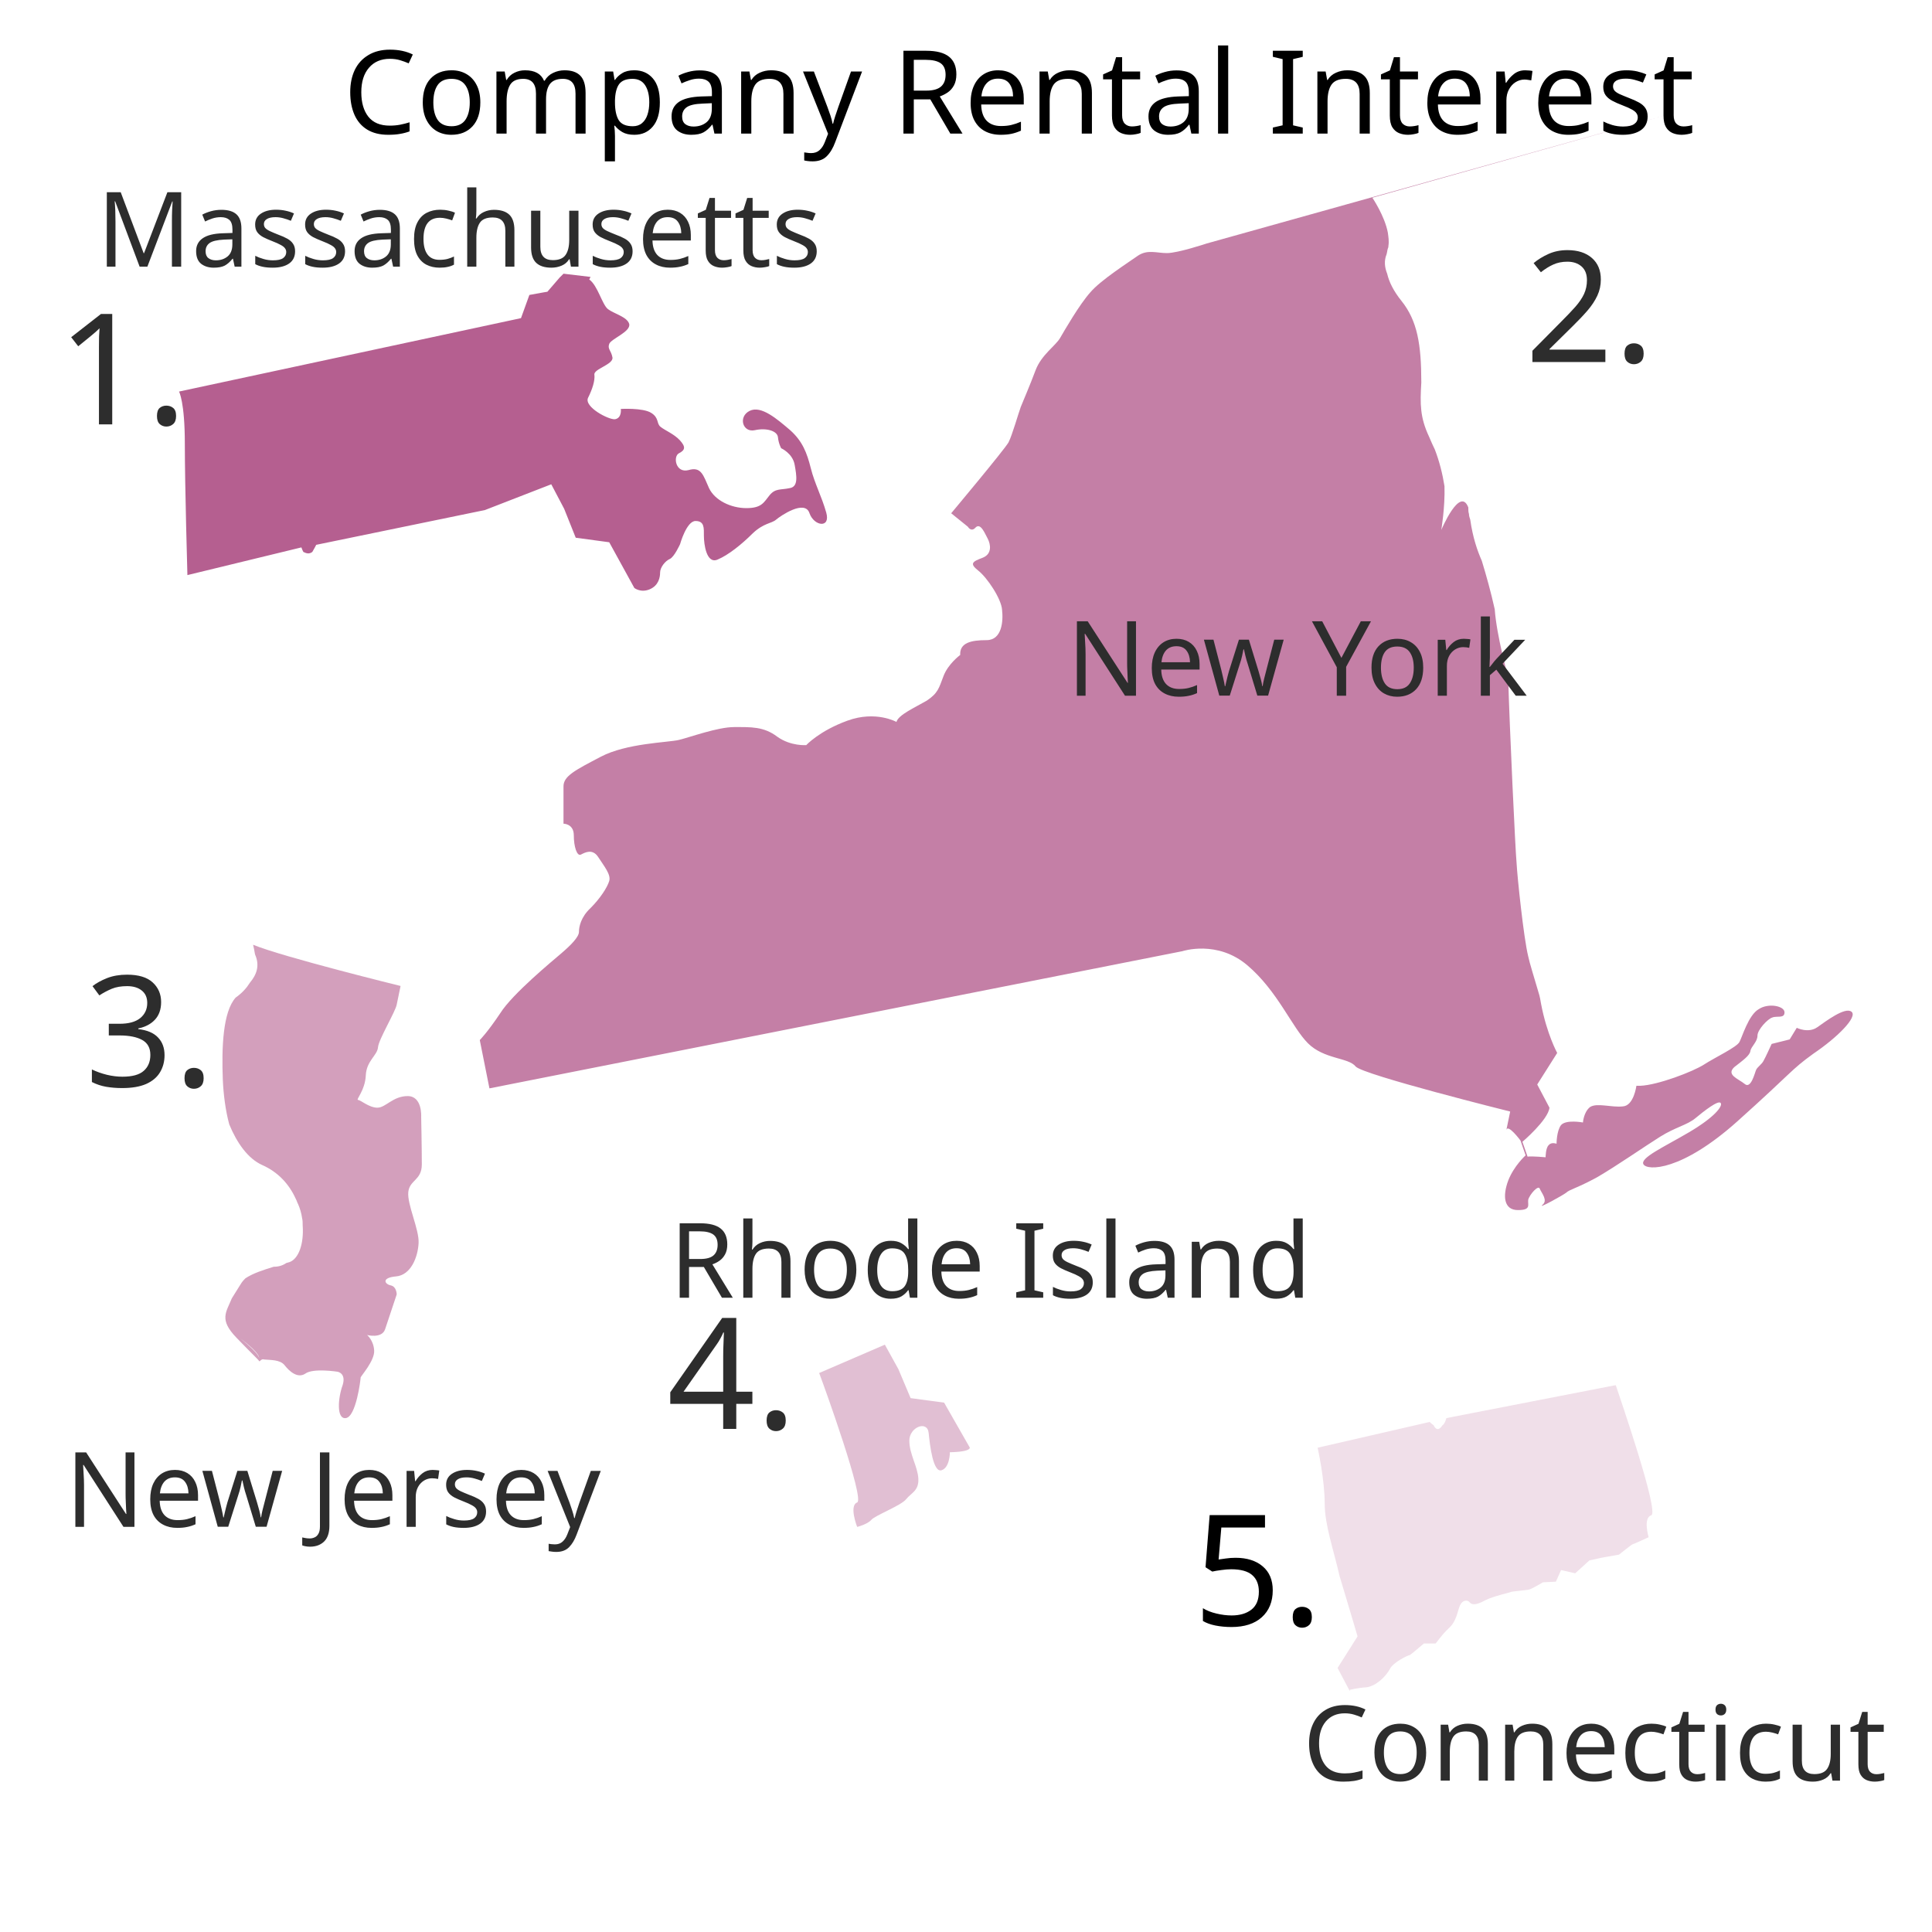
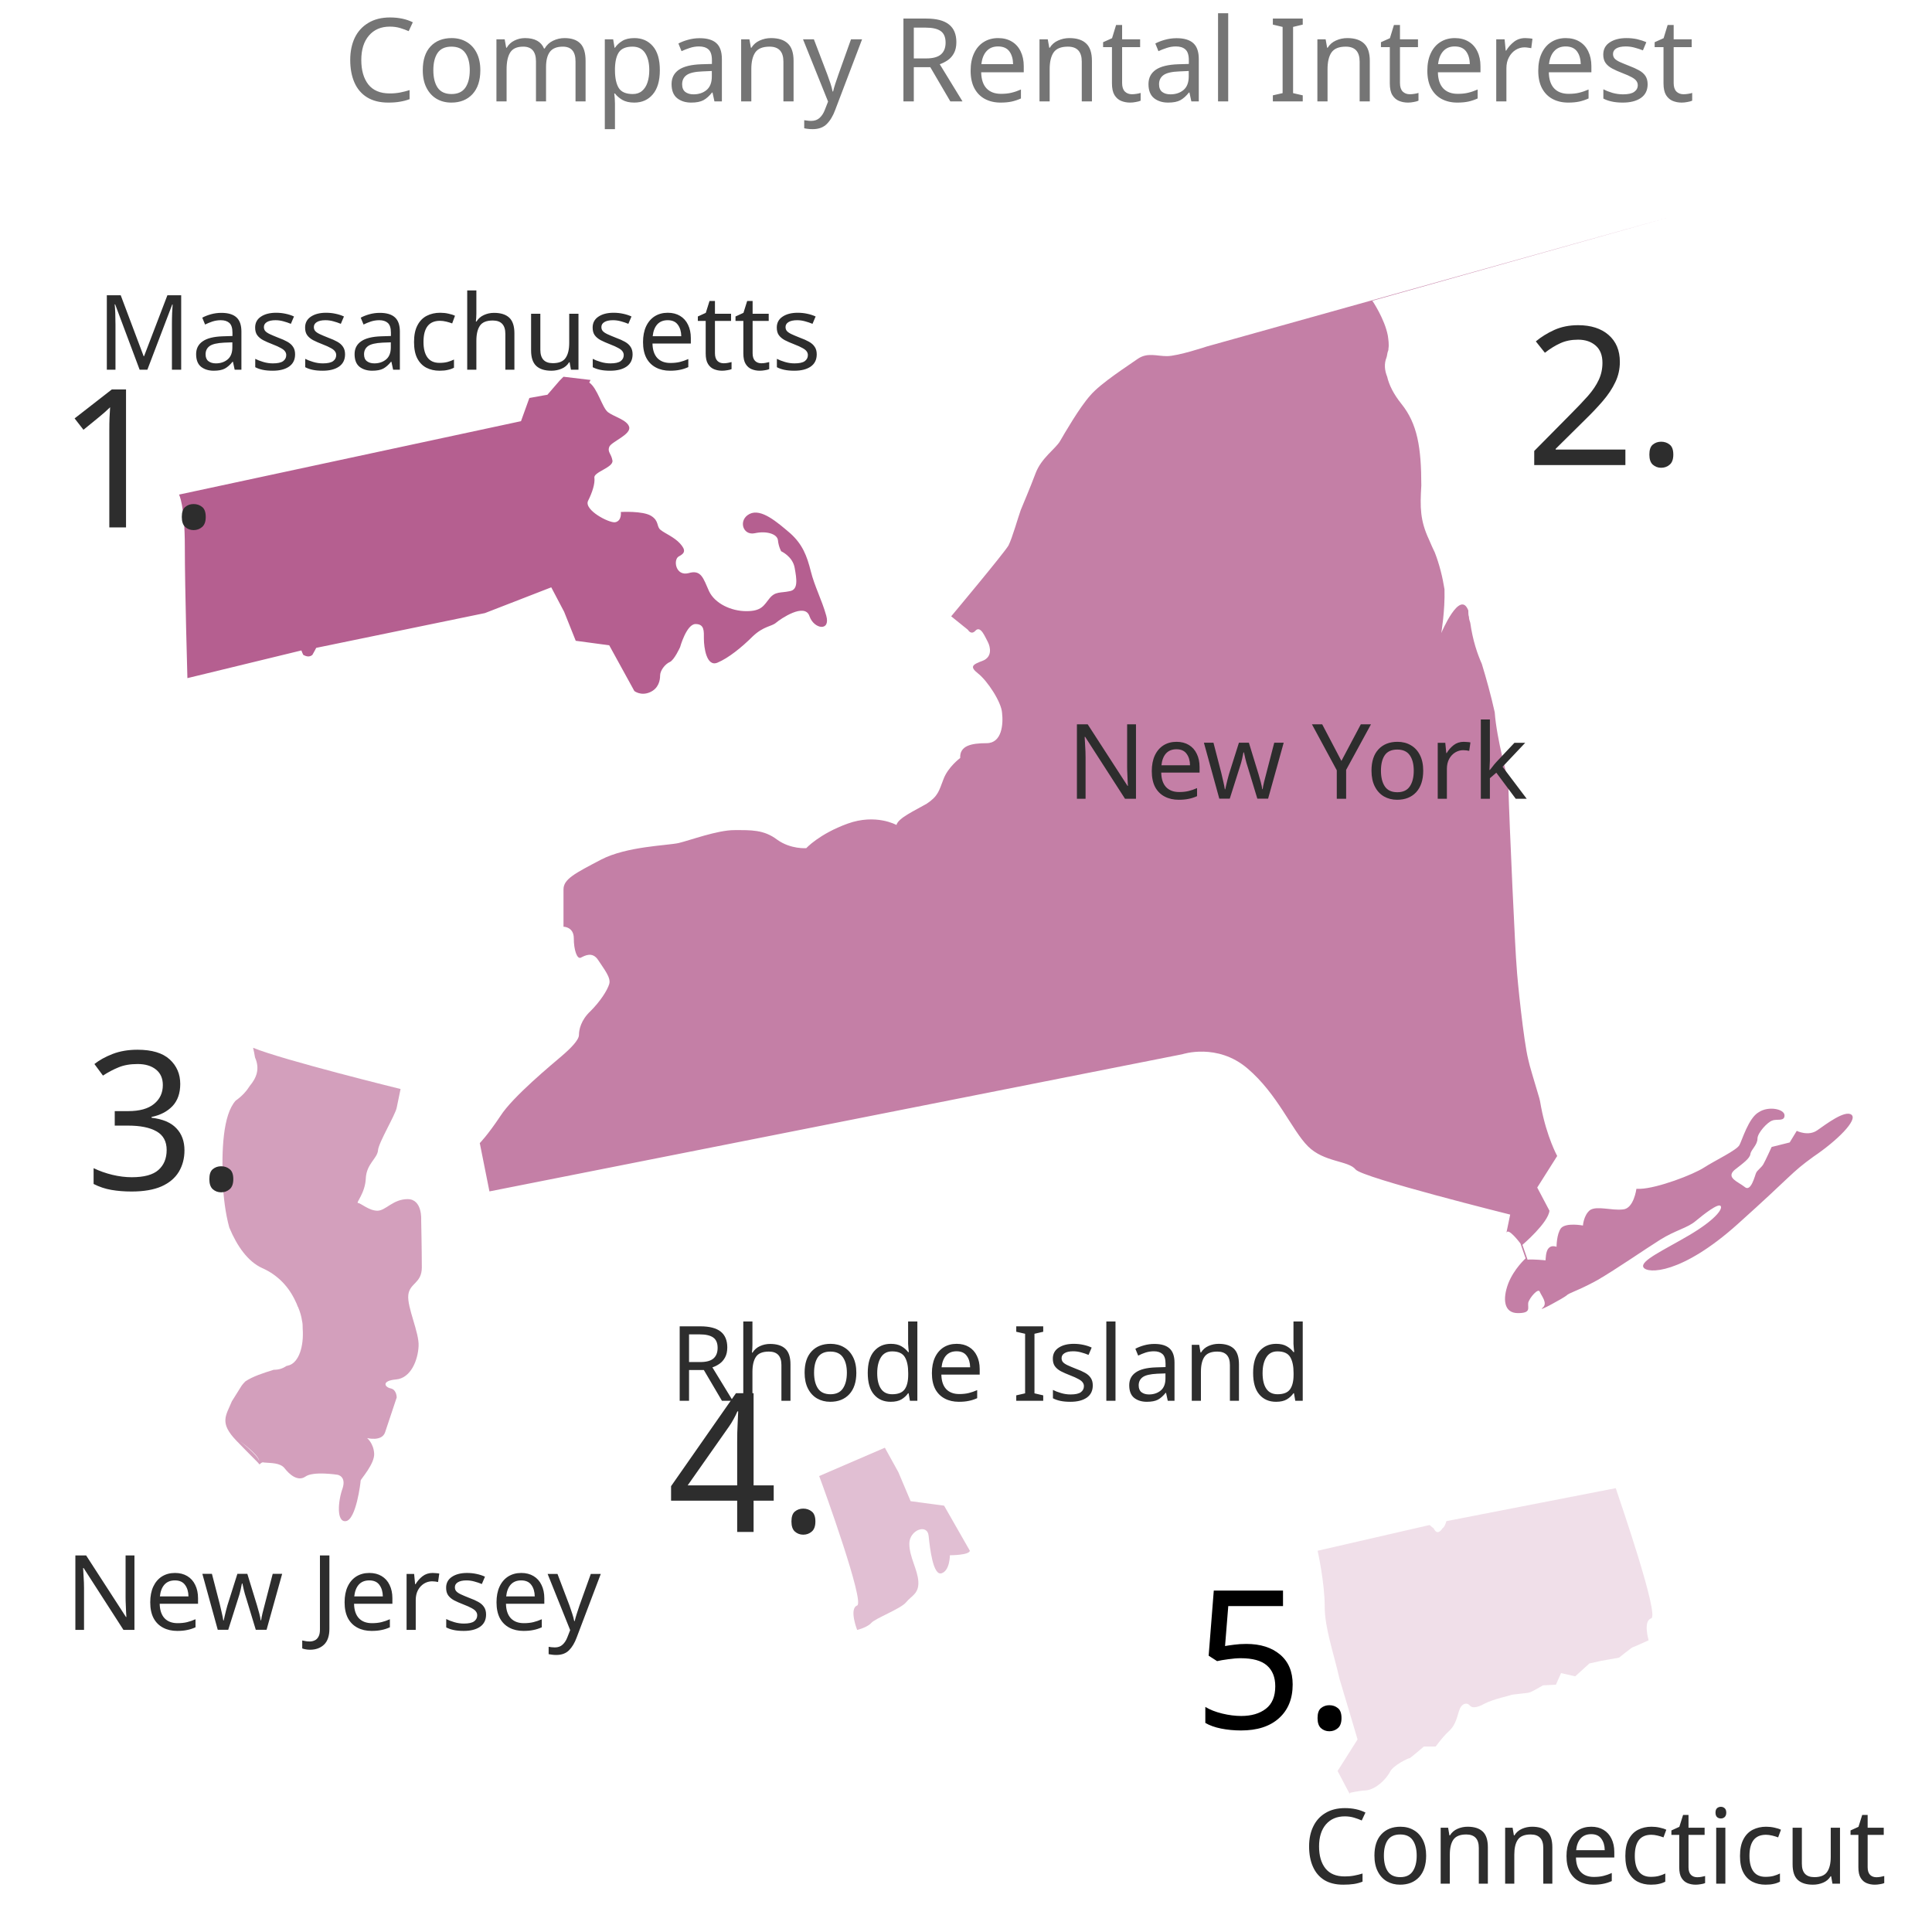
<svg xmlns="http://www.w3.org/2000/svg" version="1.1" id="Layer_1" x="0px" y="0px" viewBox="0 0 300 300" style="enable-background:new 0 0 300 300;" xml:space="preserve">
  <style type="text/css">
	.st0{fill:#B55F90;}
	.st1{opacity:0.8;}
	.st2{opacity:0.6;fill:#B55F90;enable-background:new    ;}
	.st3{opacity:0.4;fill:#B55F90;enable-background:new    ;}
	.st4{opacity:0.2;fill:#B55F90;enable-background:new    ;}
	.st5{fill:none;}
	.st6{fill:#2D2D2D;}
	.st7{font-family:'GoodlifeBrush';}
	.st8{font-size:16.2px;}
- 	.st9{font-size:24px;}
- 	.st10{font-size:18px;}
+ 	.st9{font-size:30px;}
+ 	.st10{fill:#757575;}
+ 	.st11{font-size:18px;}
</style>
-   <path class="st0" d="M128.3,79.6c-0.7-2.5-1.8-4.5-2.4-6.9s-1.3-4.2-3.2-5.9c-2-1.7-4.5-3.9-6.3-3s-1.1,3.4,0.8,3  c1.8-0.4,3.5,0.1,3.6,1.1s0.5,1.7,0.5,1.7s1.8,0.8,2.1,2.6c0.3,1.7,0.6,3.4-0.8,3.6c-1.4,0.3-2.2,0-3.1,1.1s-1.2,2-3.6,2  s-4.9-1.2-5.8-3.1c-0.9-2-1.2-3.4-3.2-2.8c-2,0.5-2.4-2.1-1.5-2.6c1-0.5,1.1-1,0.2-2s-2.4-1.6-3-2.1c-0.7-0.5-0.2-1.4-1.5-2.2  c-1.3-0.8-4.7-0.6-4.7-0.6s0.2,1.4-0.9,1.6c-1,0.1-4.8-1.9-4.2-3.3c0.7-1.4,1.1-2.7,1-3.6c-0.2-0.9,3-1.6,2.8-2.7  c-0.2-1.1-0.8-1.3-0.5-2.1c0.3-0.8,3.4-1.9,3.1-3.1c-0.3-1.1-2.4-1.6-3.3-2.3c-0.9-0.7-1.6-3.7-2.9-4.6c0,0,0.1-0.2,0.2-0.4  l-4.2-0.5l-0.6,0.6L85,45.3l-0.6,0.1l-2.2,0.4l-1.3,3.6L27.8,60.8c0,0,0.9,1.6,0.9,8.1s0.4,20.4,0.4,20.4L46.8,85  c0.1,0.3,0.2,0.5,0.3,0.7c0.4,0.2,0.9,0.4,1.4,0c0.3-0.5,0.6-1.1,0.6-1.1l26.2-5.4l10.3-4l2,3.8l1.8,4.5l5.2,0.7l3.9,7.1  c0,0,1,0.8,2.4,0.2c1.4-0.6,1.6-1.9,1.6-2.6c0-0.8,0.8-1.8,1.5-2.1c0.7-0.3,1.6-2.3,1.6-2.3s1-3.6,2.4-3.6s1.3,1.1,1.3,2.3  c0,1.3,0.4,4.4,2.1,3.7c1.7-0.7,3.8-2.4,5.5-4.1c1.7-1.6,2.9-1.5,3.6-2.1s4.5-3.2,5.2-1C126.4,81.7,129,82.1,128.3,79.6z" />
+   <path class="st0" d="M128.3,95.6c-0.7-2.5-1.8-4.5-2.4-6.9s-1.3-4.2-3.2-5.9c-2-1.7-4.5-3.9-6.3-3s-1.1,3.4,0.8,3  c1.8-0.4,3.5,0.1,3.6,1.1s0.5,1.7,0.5,1.7s1.8,0.8,2.1,2.6c0.3,1.7,0.6,3.4-0.8,3.6c-1.4,0.3-2.2,0-3.1,1.1s-1.2,2-3.6,2  s-4.9-1.2-5.8-3.1c-0.9-2-1.2-3.4-3.2-2.8c-2,0.5-2.4-2.1-1.5-2.6c1-0.5,1.1-1,0.2-2s-2.4-1.6-3-2.1c-0.7-0.5-0.2-1.4-1.5-2.2  c-1.3-0.8-4.7-0.6-4.7-0.6s0.2,1.4-0.9,1.6c-1,0.1-4.8-1.9-4.2-3.3c0.7-1.4,1.1-2.7,1-3.6c-0.2-0.9,3-1.6,2.8-2.7s-0.8-1.3-0.5-2.1  s3.4-1.9,3.1-3.1c-0.3-1.1-2.4-1.6-3.3-2.3s-1.6-3.7-2.9-4.6c0,0,0.1-0.2,0.2-0.4l-4.2-0.5l-0.6,0.6L85,61.3l-0.6,0.1l-2.2,0.4  l-1.3,3.6L27.8,76.8c0,0,0.9,1.6,0.9,8.1s0.4,20.4,0.4,20.4l17.7-4.3c0.1,0.3,0.2,0.5,0.3,0.7c0.4,0.2,0.9,0.4,1.4,0  c0.3-0.5,0.6-1.1,0.6-1.1l26.2-5.4l10.3-4l2,3.8l1.8,4.5l5.2,0.7l3.9,7.1c0,0,1,0.8,2.4,0.2c1.4-0.6,1.6-1.9,1.6-2.6  c0-0.8,0.8-1.8,1.5-2.1c0.7-0.3,1.6-2.3,1.6-2.3s1-3.6,2.4-3.6s1.3,1.1,1.3,2.3c0,1.3,0.4,4.4,2.1,3.7c1.7-0.7,3.8-2.4,5.5-4.1  c1.7-1.6,2.9-1.5,3.6-2.1s4.5-3.2,5.2-1C126.4,97.7,129,98.1,128.3,95.6z" />
  <g class="st1">
-     <path class="st0" d="M230.1,87.1c-0.7-1.6-1.4-3.6-1.8-6.4c-0.1-0.3-0.2-0.6-0.2-0.9c-0.1-0.3-0.1-0.6-0.1-0.8c0-0.1,0-0.1,0-0.2   c-1.3-3.4-4.2,3.5-4.2,3.5s0.6-3.5,0.5-6.8c-0.3-1.9-0.8-3.9-1.5-5.7c-0.3-0.6-0.6-1.3-0.9-2c-1.4-3-1.4-5-1.2-8.4   c0-5.9-0.6-9.6-3.1-12.7c-1.2-1.5-1.9-2.9-2.2-4.2c-0.4-1-0.5-2-0.1-3c0.1-0.3,0.1-0.6,0.2-0.9c0.1-0.2,0.1-0.4,0.1-0.5   c0.1-0.6,0-1.3-0.1-2c-0.5-2.6-2.4-5.4-2.4-5.4l46.2-13l-71.9,20.1c0,0-4.5,1.5-6.2,1.5c-1.6,0-3-0.6-4.5,0.4   c-1.4,1-5.8,3.8-7.4,5.7c-1.7,1.9-4,5.9-4.7,7.1c-0.7,1.2-2.9,2.6-3.8,5c-0.9,2.4-1.9,4.7-2.3,5.7c-0.4,1.1-1.3,4.3-1.9,5.5   c-0.7,1.2-8.9,11-8.9,11l2.6,2.1c0,0,0.5,0.9,1.2,0.1c0.8-0.8,1.5,1.1,1.9,1.8c0.4,0.8,0.7,2.3-0.8,2.9c-1.6,0.6-2.1,0.9-0.7,2   c1.4,1.1,3.6,4.4,3.7,6.1c0.2,1.7,0,4.7-2.4,4.7c-2.4,0-4.2,0.4-4.1,2.3c0,0-1.9,1.4-2.6,3.3c-0.7,1.8-0.8,2.6-2.6,3.8   c-1.9,1.1-4.4,2.2-4.7,3.3c0,0-3.2-1.8-7.6-0.2c-4.4,1.6-6.4,3.8-6.4,3.8s-2.4,0.2-4.5-1.3c-2.1-1.6-4.1-1.5-6.7-1.5   s-6.9,1.6-8.6,2c-1.7,0.4-8.1,0.5-12.1,2.6s-5.8,3-5.8,4.6s0,5.8,0,5.8s1.6,0,1.6,1.8s0.5,3.3,1.1,3c0.6-0.3,1.8-1,2.7,0.4   s2,2.7,1.7,3.7c-0.3,1-1.4,2.7-2.9,4.2c-1.5,1.4-1.8,2.9-1.8,3.7s-1.3,2.1-2.7,3.3s-7.6,6.3-9.5,9.3c-2,3-3.2,4.2-3.2,4.2L76,169   l107.6-21.3c0,0,5.4-1.8,10.1,2.2s6.9,9.6,9.4,12.1s6.3,2.2,7.4,3.6c1.1,1.3,24,7,24,7l-0.6,2.9c0.2-1.1,2.2,1.6,2.2,1.6l0.8,2.3   c0,0-1.8,1.6-2.7,3.9c-0.9,2.4-0.7,4.6,1.5,4.6c2.1,0,1.5-0.8,1.6-1.6c0.2-0.8,1.6-2.4,1.8-1.7c0.3,0.7,1.3,1.8,0.4,2.5   c-0.8,0.7,3.2-1.5,3.7-1.9c0.5-0.5,1.7-0.7,4.8-2.4c3.1-1.8,7.4-4.8,9.8-6.3s4.2-1.8,5.5-2.9c1.2-1,3.6-2.9,3.9-2.3   c0.3,0.5-1,2.2-4.9,4.5s-7.7,4-7.1,5c0.6,1,5.9,1.1,14.6-6.7s8.2-7.9,11.8-10.5c3.7-2.5,6.9-5.7,5.9-6.5s-4,1.5-5.3,2.4   c-1.4,1-3.2,0.1-3.2,0.1l-1.1,1.8l-2.8,0.7c0,0-1,2.2-1.3,2.7c-0.3,0.5-0.9,0.9-1.1,1.3c-0.2,0.4-0.8,3.1-1.8,2.2   c-1-0.8-2.9-1.4-1.6-2.6c1.4-1.1,2.4-1.8,2.5-2.5s1.1-1.4,1.1-2.4c0-0.9,1.6-2.6,2.3-2.8c0.7-0.3,1.9,0.2,1.9-0.8s-2.5-1.5-4-0.5   c-1.6,0.9-2.6,4.4-3,5.1c-0.4,0.8-3.8,2.4-5.5,3.5c-1.7,1.1-7.2,3.2-9.9,3.3h-0.6c0,0-0.4,3.1-2.1,3.2c-1.8,0.2-4-0.6-5.1,0.1   c-1,0.8-1.1,2.4-1.1,2.4s-2.6-0.5-3.4,0.4c-0.7,0.9-0.7,2.9-0.7,2.9s-0.8-0.3-1.2,0.2c-0.5,0.4-0.5,1.9-0.5,1.9s-2.1-0.2-2.8-0.1   l-0.8-2.3c0,0,4-3.4,4.2-5.3l-1.9-3.6l3.1-4.9c0,0-1.6-2.9-2.5-7.6c-0.1-0.6-0.2-1.2-0.4-1.8c-0.7-2.4-1.4-4.6-1.6-5.6   c-0.7-2.8-1.7-12.4-1.8-14.4c-0.2-2-1.1-21.4-1.3-28.5c0-0.1,0-0.3,0-0.4h-0.1h0.1c0,0-1.8-6.4-2.1-10.6   C231.5,91.9,230.8,89.4,230.1,87.1z" />
+     <path class="st0" d="M230.1,103.1c-0.7-1.6-1.4-3.6-1.8-6.4c-0.1-0.3-0.2-0.6-0.2-0.9c-0.1-0.3-0.1-0.6-0.1-0.8c0-0.1,0-0.1,0-0.2   c-1.3-3.4-4.2,3.5-4.2,3.5s0.6-3.5,0.5-6.8c-0.3-1.9-0.8-3.9-1.5-5.7c-0.3-0.6-0.6-1.3-0.9-2c-1.4-3-1.4-5-1.2-8.4   c0-5.9-0.6-9.6-3.1-12.7c-1.2-1.5-1.9-2.9-2.2-4.2c-0.4-1-0.5-2-0.1-3c0.1-0.3,0.1-0.6,0.2-0.9c0.1-0.2,0.1-0.4,0.1-0.5   c0.1-0.6,0-1.3-0.1-2c-0.5-2.6-2.4-5.4-2.4-5.4l46.2-13l-71.9,20.1c0,0-4.5,1.5-6.2,1.5c-1.6,0-3-0.6-4.5,0.4   c-1.4,1-5.8,3.8-7.4,5.7c-1.7,1.9-4,5.9-4.7,7.1c-0.7,1.2-2.9,2.6-3.8,5c-0.9,2.4-1.9,4.7-2.3,5.7c-0.4,1.1-1.3,4.3-1.9,5.5   c-0.7,1.2-8.9,11-8.9,11l2.6,2.1c0,0,0.5,0.9,1.2,0.1c0.8-0.8,1.5,1.1,1.9,1.8c0.4,0.8,0.7,2.3-0.8,2.9c-1.6,0.6-2.1,0.9-0.7,2   c1.4,1.1,3.6,4.4,3.7,6.1c0.2,1.7,0,4.7-2.4,4.7s-4.2,0.4-4.1,2.3c0,0-1.9,1.4-2.6,3.3c-0.7,1.8-0.8,2.6-2.6,3.8   c-1.9,1.1-4.4,2.2-4.7,3.3c0,0-3.2-1.8-7.6-0.2c-4.4,1.6-6.4,3.8-6.4,3.8s-2.4,0.2-4.5-1.3c-2.1-1.6-4.1-1.5-6.7-1.5   s-6.9,1.6-8.6,2s-8.1,0.5-12.1,2.6s-5.8,3-5.8,4.6s0,5.8,0,5.8s1.6,0,1.6,1.8s0.5,3.3,1.1,3s1.8-1,2.7,0.4s2,2.7,1.7,3.7   s-1.4,2.7-2.9,4.2c-1.5,1.4-1.8,2.9-1.8,3.7s-1.3,2.1-2.7,3.3s-7.6,6.3-9.5,9.3c-2,3-3.2,4.2-3.2,4.2L76,185l107.6-21.3   c0,0,5.4-1.8,10.1,2.2s6.9,9.6,9.4,12.1s6.3,2.2,7.4,3.6c1.1,1.3,24,7,24,7l-0.6,2.9c0.2-1.1,2.2,1.6,2.2,1.6l0.8,2.3   c0,0-1.8,1.6-2.7,3.9c-0.9,2.4-0.7,4.6,1.5,4.6c2.1,0,1.5-0.8,1.6-1.6c0.2-0.8,1.6-2.4,1.8-1.7c0.3,0.7,1.3,1.8,0.4,2.5   c-0.8,0.7,3.2-1.5,3.7-1.9c0.5-0.5,1.7-0.7,4.8-2.4c3.1-1.8,7.4-4.8,9.8-6.3s4.2-1.8,5.5-2.9c1.2-1,3.6-2.9,3.9-2.3   c0.3,0.5-1,2.2-4.9,4.5s-7.7,4-7.1,5c0.6,1,5.9,1.1,14.6-6.7s8.2-7.9,11.8-10.5c3.7-2.5,6.9-5.7,5.9-6.5s-4,1.5-5.3,2.4   c-1.4,1-3.2,0.1-3.2,0.1l-1.1,1.8l-2.8,0.7c0,0-1,2.2-1.3,2.7s-0.9,0.9-1.1,1.3c-0.2,0.4-0.8,3.1-1.8,2.2c-1-0.8-2.9-1.4-1.6-2.6   c1.4-1.1,2.4-1.8,2.5-2.5s1.1-1.4,1.1-2.4c0-0.9,1.6-2.6,2.3-2.8c0.7-0.3,1.9,0.2,1.9-0.8s-2.5-1.5-4-0.5c-1.6,0.9-2.6,4.4-3,5.1   c-0.4,0.8-3.8,2.4-5.5,3.5s-7.2,3.2-9.9,3.3h-0.6c0,0-0.4,3.1-2.1,3.2c-1.8,0.2-4-0.6-5.1,0.1c-1,0.8-1.1,2.4-1.1,2.4   s-2.6-0.5-3.4,0.4c-0.7,0.9-0.7,2.9-0.7,2.9s-0.8-0.3-1.2,0.2c-0.5,0.4-0.5,1.9-0.5,1.9s-2.1-0.2-2.8-0.1l-0.8-2.3   c0,0,4-3.4,4.2-5.3l-1.9-3.6l3.1-4.9c0,0-1.6-2.9-2.5-7.6c-0.1-0.6-0.2-1.2-0.4-1.8c-0.7-2.4-1.4-4.6-1.6-5.6   c-0.7-2.8-1.7-12.4-1.8-14.4c-0.2-2-1.1-21.4-1.3-28.5c0-0.1,0-0.3,0-0.4h-0.1h0.1c0,0-1.8-6.4-2.1-10.6   C231.5,107.9,230.8,105.4,230.1,103.1z" />
  </g>
-   <path class="st2" d="M38.8,152.6c-0.5,0.8-1.2,1.6-2.2,2.3c-2,2.2-2.2,7.8-2,12.8c0.1,2.2,0.4,4.7,1,6.9c1.2,2.9,2.9,5.3,5.1,6.3  c2.5,1.1,4.2,3,5.2,5.2c0.1,0.2,0.2,0.4,0.3,0.7c0,0.1,0.1,0.1,0.1,0.2c0.3,0.7,0.5,1.4,0.6,2.1c0.1,0.4,0.1,0.8,0.1,1.2  c0.2,2.8-0.6,5.2-2.1,5.7c-0.1,0-0.3,0.1-0.4,0.1c-0.6,0.4-1.2,0.6-2,0.6c-1.6,0.5-3.2,1-4.4,1.8c-0.4,0.4-0.6,0.7-0.6,0.7l-1.5,2.4  c-0.9,2.2-2,3.3,0.7,6.1c2.5,2.6,3.4,3.4,3.6,3.7c0.2-0.2,0.4-0.4,0.7-0.3c1,0.1,2.5,0,3.2,0.9s2,2.1,3.2,1.3c1.2-0.9,5-0.3,5-0.3  s1.4,0.2,0.8,2.1c-0.7,1.9-1,5.3,0.5,5.1c1.6-0.2,2.3-6,2.3-6.3c0-0.2,2.2-2.6,2.1-4.2s-1.1-2.4-1.1-2.4s2.3,0.6,2.8-0.9  s1.8-5.4,1.8-5.4s0-1.2-0.9-1.4c-1-0.2-1.5-1.2,0.8-1.4s3.4-3,3.5-5.2c0.1-2.1-1.8-6-1.6-7.9c0.2-1.9,2.1-1.8,2.1-4.3  c0-2.6-0.1-7.4-0.1-7.4s0.2-3.2-2.1-3.2c-2.3,0-3.4,1.8-4.7,1.8c-1.3,0-2.6-1.2-3-1.2s1.1-1.5,1.2-3.8s1.8-3.1,1.9-4.4  c0.1-1.2,2.7-5.5,2.9-6.6l0.6-2.9c0,0-18.3-4.5-22.9-6.4c0.1,0.4,0.2,0.9,0.3,1.5C40.4,150,39.8,151.4,38.8,152.6z M40.2,210.9  c0,0,0.4-0.4-2.9-3.1c-3.4-2.7-1.6-4.9-1.6-4.9s-1.8,2.2,1.6,4.9C40.7,210.4,40.2,210.9,40.2,210.9z" />
-   <path class="st3" d="M141.4,217.1l-1.9-4.5l-2.1-3.8l-10.2,4.4c0.8,2.1,7.1,19.6,5.9,20.1c-1.3,0.5,0,3.8,0,3.8s1.6-0.4,2.2-1.1  c0.6-0.7,4.6-2.2,5.4-3.2c0.8-1,2-1.3,1.9-3.2s-1.4-3.8-1.4-5.9c0-2.1,2.8-3.2,3-1.2s0.7,6.2,2,5.8s1.3-2.8,1.3-2.8s3,0,3.1-0.7  l-4-7L141.4,217.1z" />
-   <path class="st4" d="M256.4,235.3c1.3-0.4-4.8-18.1-5.5-20.2h-0.1l-26.2,5.1c-0.2,0.6-0.3,0.9-0.6,1.1c-0.4,0.6-0.9,1-1.4,0  c-0.3-0.2-0.6-0.5-0.6-0.5l-17.4,4c0,0,1.1,4.9,1.1,8.7c0,3.3,1.4,7.2,2.3,11.2c1.3,4.3,2.8,9.4,2.8,9.4l-3.1,4.9l2,2.7l-2-2.7  l1.9,3.6c0-0.1,0-0.1,0-0.2c0,0,1.1-0.3,2.6-0.4c1.5-0.2,3-1.7,3.6-2.8c0.5-1.1,2.9-2.2,3.1-2.2c0.1,0,2.2-1.8,2.2-1.8s1.7,0,1.8,0  s0.9-1.3,2.1-2.4c1.2-1.1,1.3-2.6,1.7-3.5s1.2-0.9,1.5-0.5s1,0.5,2.4-0.3c1.4-0.7,3.9-1.2,4-1.3c0.2-0.1,2.8-0.3,2.9-0.4  c0.2,0,2.1-1.1,2.1-1.1l2-0.1l0.8-1.8l2.2,0.5l2.2-2l1.8-0.4l2.8-0.5c0,0,2-1.6,2.1-1.6s2.5-1.1,2.5-1.1S255.1,235.7,256.4,235.3z" />
-   <rect x="77.4" y="125.9" class="st5" width="118.7" height="48.4" />
-   <text transform="matrix(1 0 0 1 161.4337 108.032)" class="st6 st7 st8"> New York</text>
-   <rect x="32.4" y="268" class="st5" width="118.7" height="48.4" />
-   <text transform="matrix(1 0 0 1 5.9148 237.0912)" class="st6 st7 st8"> New Jersey</text>
-   <rect x="195.9" y="196.9" class="st5" width="118.7" height="21.1" />
-   <text transform="matrix(1 0 0 1 103.9632 201.5136)" class="st6 st7 st8">Rhode Island</text>
-   <rect x="186.8" y="55" class="st5" width="118.7" height="48.4" />
-   <text transform="matrix(1 0 0 1 15.0095 41.4086)" class="st6 st7 st8">Massachusetts</text>
-   <rect x="185.3" y="237.3" class="st5" width="104.2" height="18.2" />
-   <text transform="matrix(1 0 0 1 185.2723 252.4083)" class="st7 st9">5.</text>
-   <text transform="matrix(1 0 0 1 198.0811 276.4964)" class="st6 st7 st8"> Connecticut</text>
+   <path class="st2" d="M38.8,168.6c-0.5,0.8-1.2,1.6-2.2,2.3c-2,2.2-2.2,7.8-2,12.8c0.1,2.2,0.4,4.7,1,6.9c1.2,2.9,2.9,5.3,5.1,6.3  c2.5,1.1,4.2,3,5.2,5.2c0.1,0.2,0.2,0.4,0.3,0.7c0,0.1,0.1,0.1,0.1,0.2c0.3,0.7,0.5,1.4,0.6,2.1c0.1,0.4,0.1,0.8,0.1,1.2  c0.2,2.8-0.6,5.2-2.1,5.7c-0.1,0-0.3,0.1-0.4,0.1c-0.6,0.4-1.2,0.6-2,0.6c-1.6,0.5-3.2,1-4.4,1.8c-0.4,0.4-0.6,0.7-0.6,0.7l-1.5,2.4  c-0.9,2.2-2,3.3,0.7,6.1c2.5,2.6,3.4,3.4,3.6,3.7c0.2-0.2,0.4-0.4,0.7-0.3c1,0.1,2.5,0,3.2,0.9s2,2.1,3.2,1.3c1.2-0.9,5-0.3,5-0.3  s1.4,0.2,0.8,2.1c-0.7,1.9-1,5.3,0.5,5.1c1.6-0.2,2.3-6,2.3-6.3c0-0.2,2.2-2.6,2.1-4.2s-1.1-2.4-1.1-2.4s2.3,0.6,2.8-0.9  s1.8-5.4,1.8-5.4s0-1.2-0.9-1.4c-1-0.2-1.5-1.2,0.8-1.4s3.4-3,3.5-5.2c0.1-2.1-1.8-6-1.6-7.9s2.1-1.8,2.1-4.3c0-2.6-0.1-7.4-0.1-7.4  s0.2-3.2-2.1-3.2c-2.3,0-3.4,1.8-4.7,1.8s-2.6-1.2-3-1.2s1.1-1.5,1.2-3.8s1.8-3.1,1.9-4.4c0.1-1.2,2.7-5.5,2.9-6.6l0.6-2.9  c0,0-18.3-4.5-22.9-6.4c0.1,0.4,0.2,0.9,0.3,1.5C40.4,166,39.8,167.4,38.8,168.6z M40.2,226.9c0,0,0.4-0.4-2.9-3.1  c-3.4-2.7-1.6-4.9-1.6-4.9s-1.8,2.2,1.6,4.9C40.7,226.4,40.2,226.9,40.2,226.9z" />
+   <path class="st3" d="M141.4,233.1l-1.9-4.5l-2.1-3.8l-10.2,4.4c0.8,2.1,7.1,19.6,5.9,20.1c-1.3,0.5,0,3.8,0,3.8s1.6-0.4,2.2-1.1  c0.6-0.7,4.6-2.2,5.4-3.2c0.8-1,2-1.3,1.9-3.2s-1.4-3.8-1.4-5.9c0-2.1,2.8-3.2,3-1.2s0.7,6.2,2,5.8s1.3-2.8,1.3-2.8s3,0,3.1-0.7  l-4-7L141.4,233.1z" />
+   <path class="st4" d="M256.4,251.3c1.3-0.4-4.8-18.1-5.5-20.2h-0.1l-26.2,5.1c-0.2,0.6-0.3,0.9-0.6,1.1c-0.4,0.6-0.9,1-1.4,0  c-0.3-0.2-0.6-0.5-0.6-0.5l-17.4,4c0,0,1.1,4.9,1.1,8.7c0,3.3,1.4,7.2,2.3,11.2c1.3,4.3,2.8,9.4,2.8,9.4l-3.1,4.9l2,2.7l-2-2.7  l1.9,3.6c0-0.1,0-0.1,0-0.2c0,0,1.1-0.3,2.6-0.4c1.5-0.2,3-1.7,3.6-2.8c0.5-1.1,2.9-2.2,3.1-2.2c0.1,0,2.2-1.8,2.2-1.8s1.7,0,1.8,0  s0.9-1.3,2.1-2.4c1.2-1.1,1.3-2.6,1.7-3.5s1.2-0.9,1.5-0.5s1,0.5,2.4-0.3c1.4-0.7,3.9-1.2,4-1.3c0.2-0.1,2.8-0.3,2.9-0.4  c0.2,0,2.1-1.1,2.1-1.1l2-0.1l0.8-1.8l2.2,0.5l2.2-2l1.8-0.4l2.8-0.5c0,0,2-1.6,2.1-1.6s2.5-1.1,2.5-1.1S255.1,251.7,256.4,251.3z" />
+   <rect x="77.4" y="141.9" class="st5" width="118.7" height="48.4" />
+   <text transform="matrix(1 0 0 1 161.4337 124.032)" class="st6 st7 st8"> New York</text>
+   <rect x="32.4" y="284" class="st5" width="118.7" height="48.4" />
+   <text transform="matrix(1 0 0 1 5.9148 253.0912)" class="st6 st7 st8"> New Jersey</text>
+   <rect x="195.9" y="212.9" class="st5" width="118.7" height="21.1" />
+   <text transform="matrix(1 0 0 1 103.9632 217.5136)" class="st6 st7 st8">Rhode Island</text>
+   <rect x="186.8" y="71" class="st5" width="118.7" height="48.4" />
+   <text transform="matrix(1 0 0 1 15.0095 57.4086)" class="st6 st7 st8">Massachusetts</text>
+   <rect x="185.3" y="253.3" class="st5" width="104.2" height="18.2" />
+   <text transform="matrix(1 0 0 1 185.2723 268.4083)" class="st7 st9">5.</text>
+   <text transform="matrix(1 0 0 1 198.0811 292.4964)" class="st6 st7 st8"> Connecticut</text>
  <rect x="324" y="7" class="st5" width="127" height="192" />
  <text transform="matrix(1 0 0 1 324 15.52)" style="font-family:'MyriadPro-Semibold'; font-size:12px;">Massachusetts</text>
  <text transform="matrix(1 0 0 1 324 29.92)" style="font-family:'MyriadPro-Semibold'; font-size:12px;">New York</text>
  <text transform="matrix(1 0 0 1 324 44.3199)" style="font-family:'MyriadPro-Semibold'; font-size:12px;">New Jersey</text>
  <text transform="matrix(1 0 0 1 324 58.72)" style="font-family:'MyriadPro-Semibold'; font-size:12px;">District of Columbia</text>
  <text transform="matrix(1 0 0 1 324 73.12)" style="font-family:'MyriadPro-Semibold'; font-size:12px;">Rhode Island</text>
  <text transform="matrix(1 0 0 1 324 87.52)" style="font-family:'MyriadPro-Semibold'; font-size:12px;">Connecticut</text>
-   <rect x="2.2" y="9.4" class="st5" width="296.2" height="44.5" />
-   <text transform="matrix(1 0 0 1 53.2889 20.7427)" class="st7 st10">Company Rental Interest</text>
-   <rect x="8.9" y="50.7" class="st5" width="53" height="24.1" />
-   <text transform="matrix(1 0 0 1 8.9125 65.8925)" class="st6 st7 st9">1. </text>
-   <rect x="236.8" y="41.1" class="st5" width="53" height="66" />
-   <text transform="matrix(1 0 0 1 236.7961 56.2136)" class="st6 st7 st9">2.</text>
-   <rect x="13.2" y="153.6" class="st5" width="25.1" height="60.5" />
-   <text transform="matrix(1 0 0 1 13.1913 168.7211)" class="st6 st7 st9">3.</text>
-   <rect x="103.6" y="206.7" class="st5" width="38.3" height="28.9" />
-   <text transform="matrix(1 0 0 1 103.5788 221.8821)" class="st6 st7 st9">4. </text>
+   <rect x="2.2" y="25.4" class="st5" width="296.2" height="44.5" />
+   <text transform="matrix(1 0 0 1 53.2889 15.7427)" class="st10 st7 st11">Company Rental Interest</text>
+   <rect x="8.9" y="66.7" class="st5" width="53" height="24.1" />
+   <text transform="matrix(1 0 0 1 8.9125 81.8925)" class="st6 st7 st9">1. </text>
+   <rect x="236.8" y="57.1" class="st5" width="53" height="66" />
+   <text transform="matrix(1 0 0 1 236.7961 72.2136)" class="st6 st7 st9">2.</text>
+   <rect x="13.2" y="169.6" class="st5" width="25.1" height="60.5" />
+   <text transform="matrix(1 0 0 1 13.1913 184.7211)" class="st6 st7 st9">3.</text>
+   <rect x="103.6" y="222.7" class="st5" width="38.3" height="28.9" />
+   <text transform="matrix(1 0 0 1 103.5788 237.8821)" class="st6 st7 st9">4. </text>
</svg>
